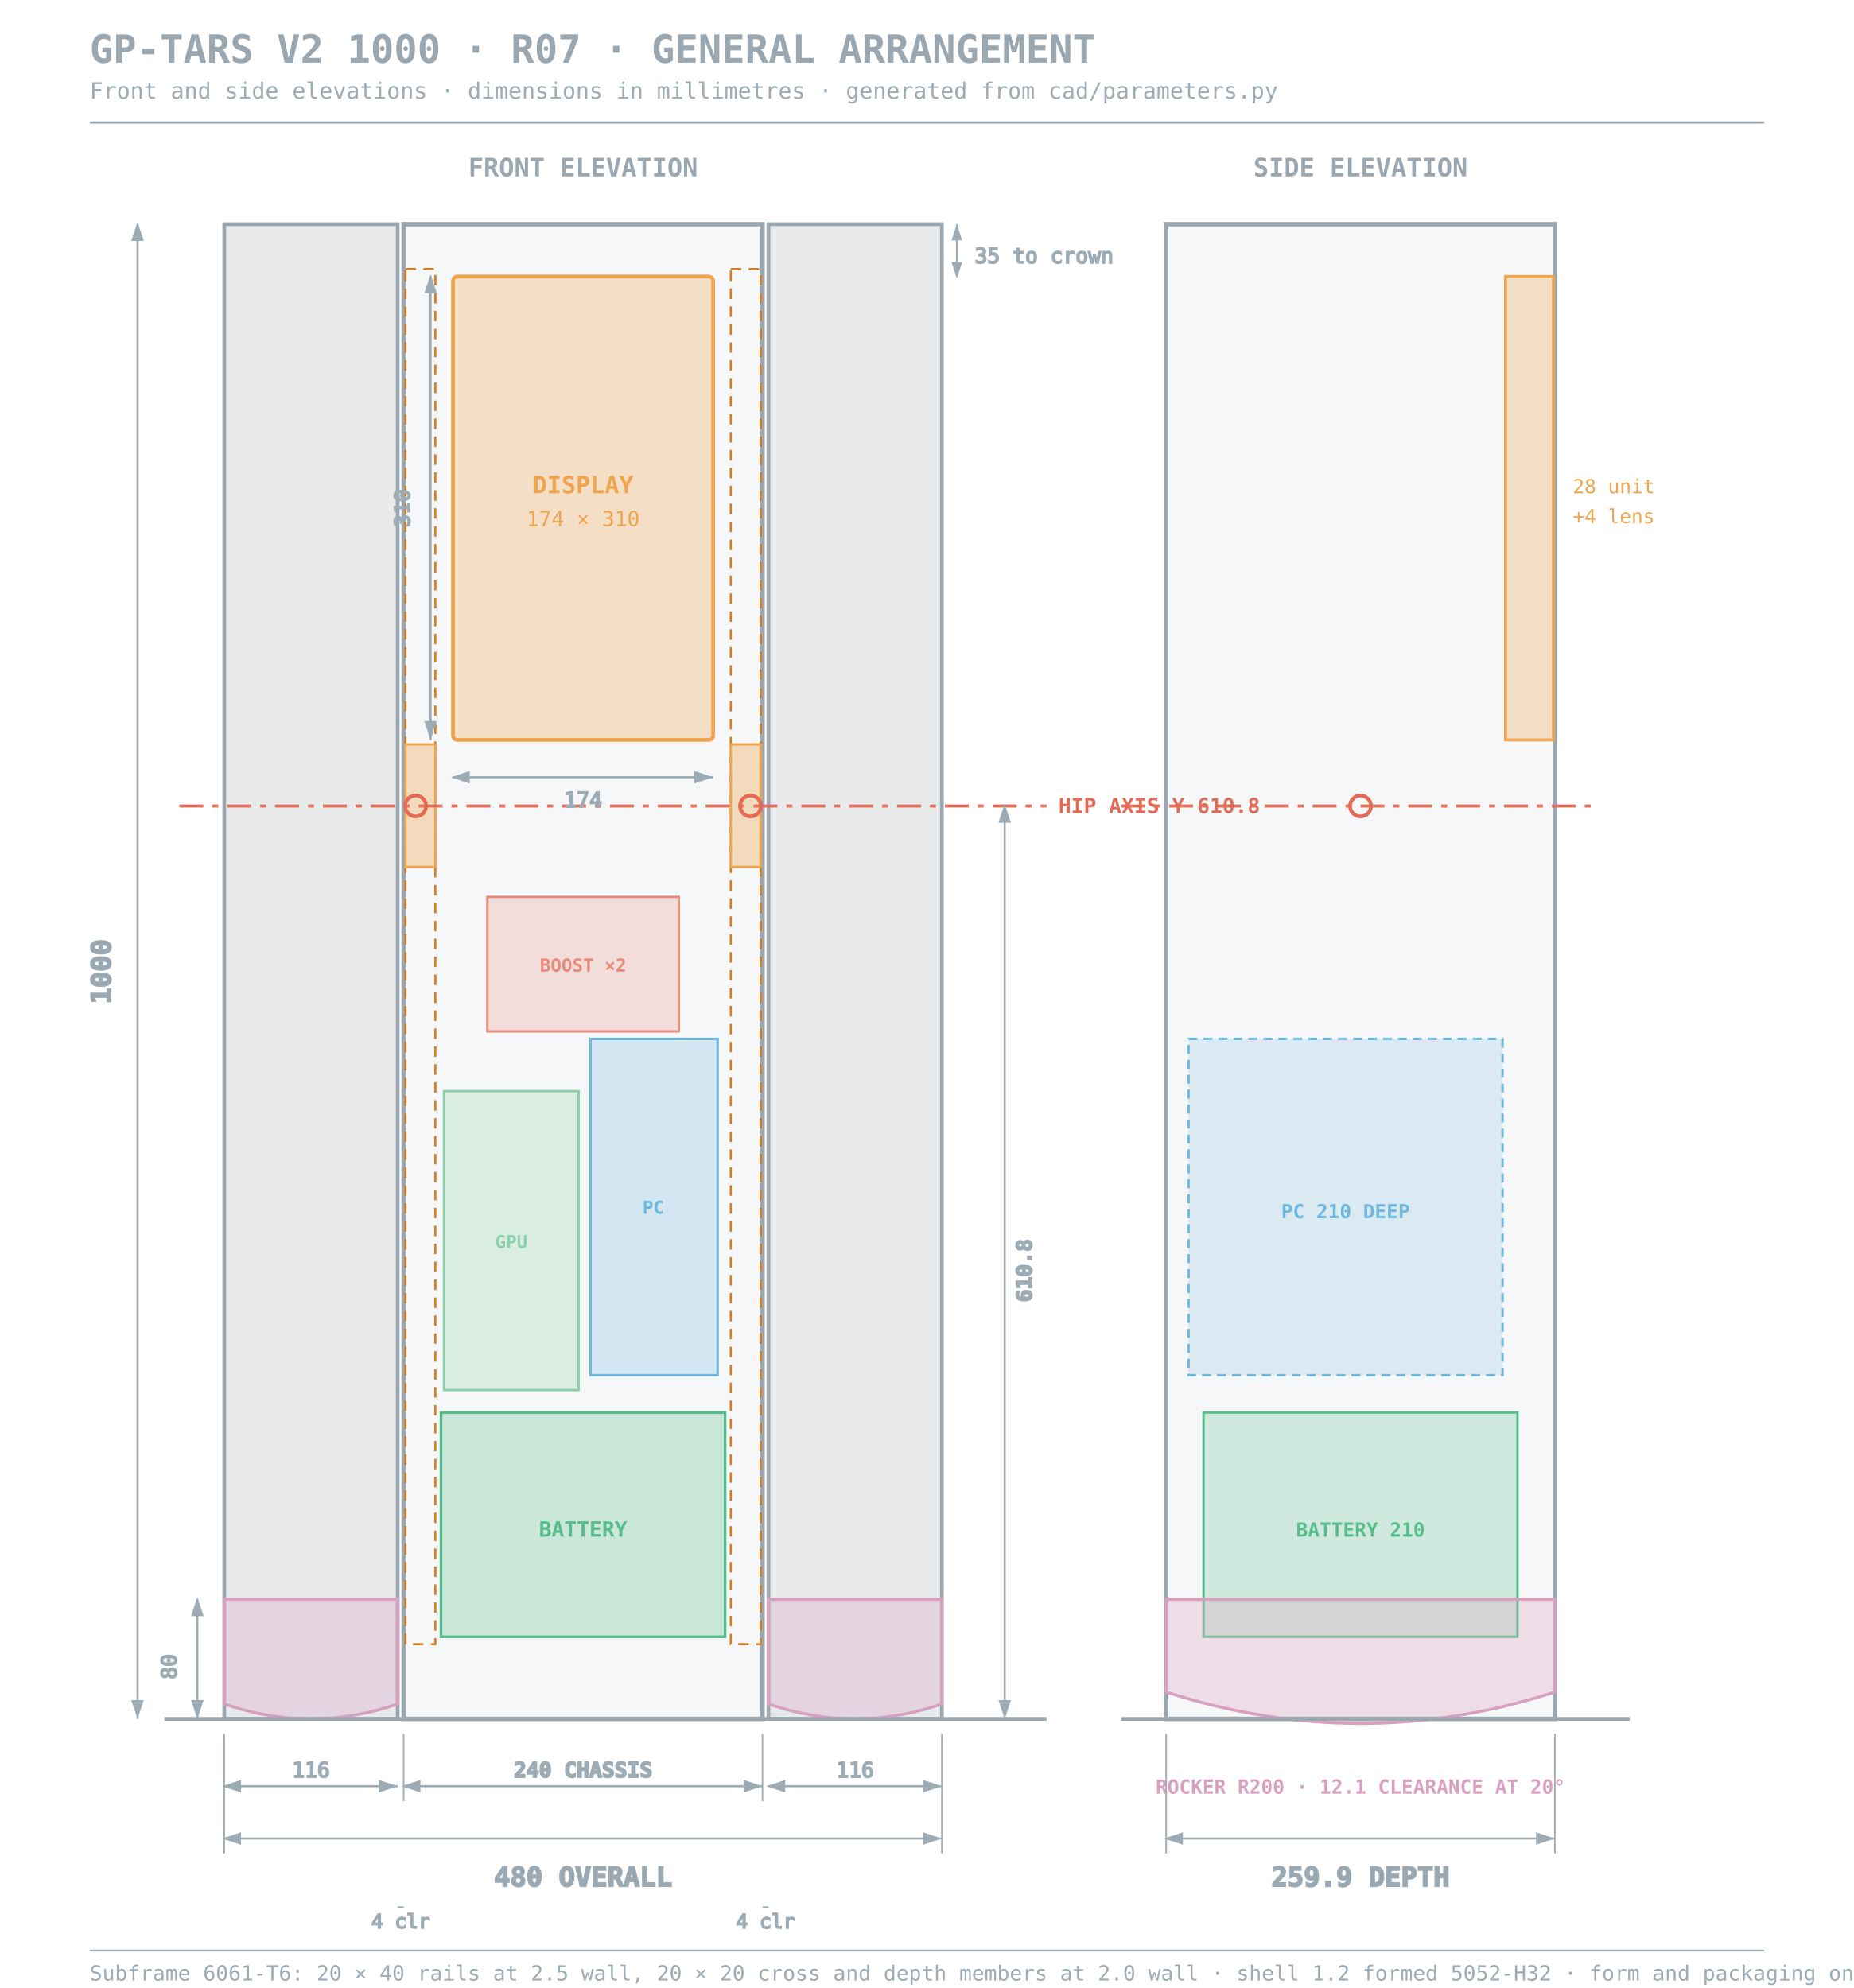
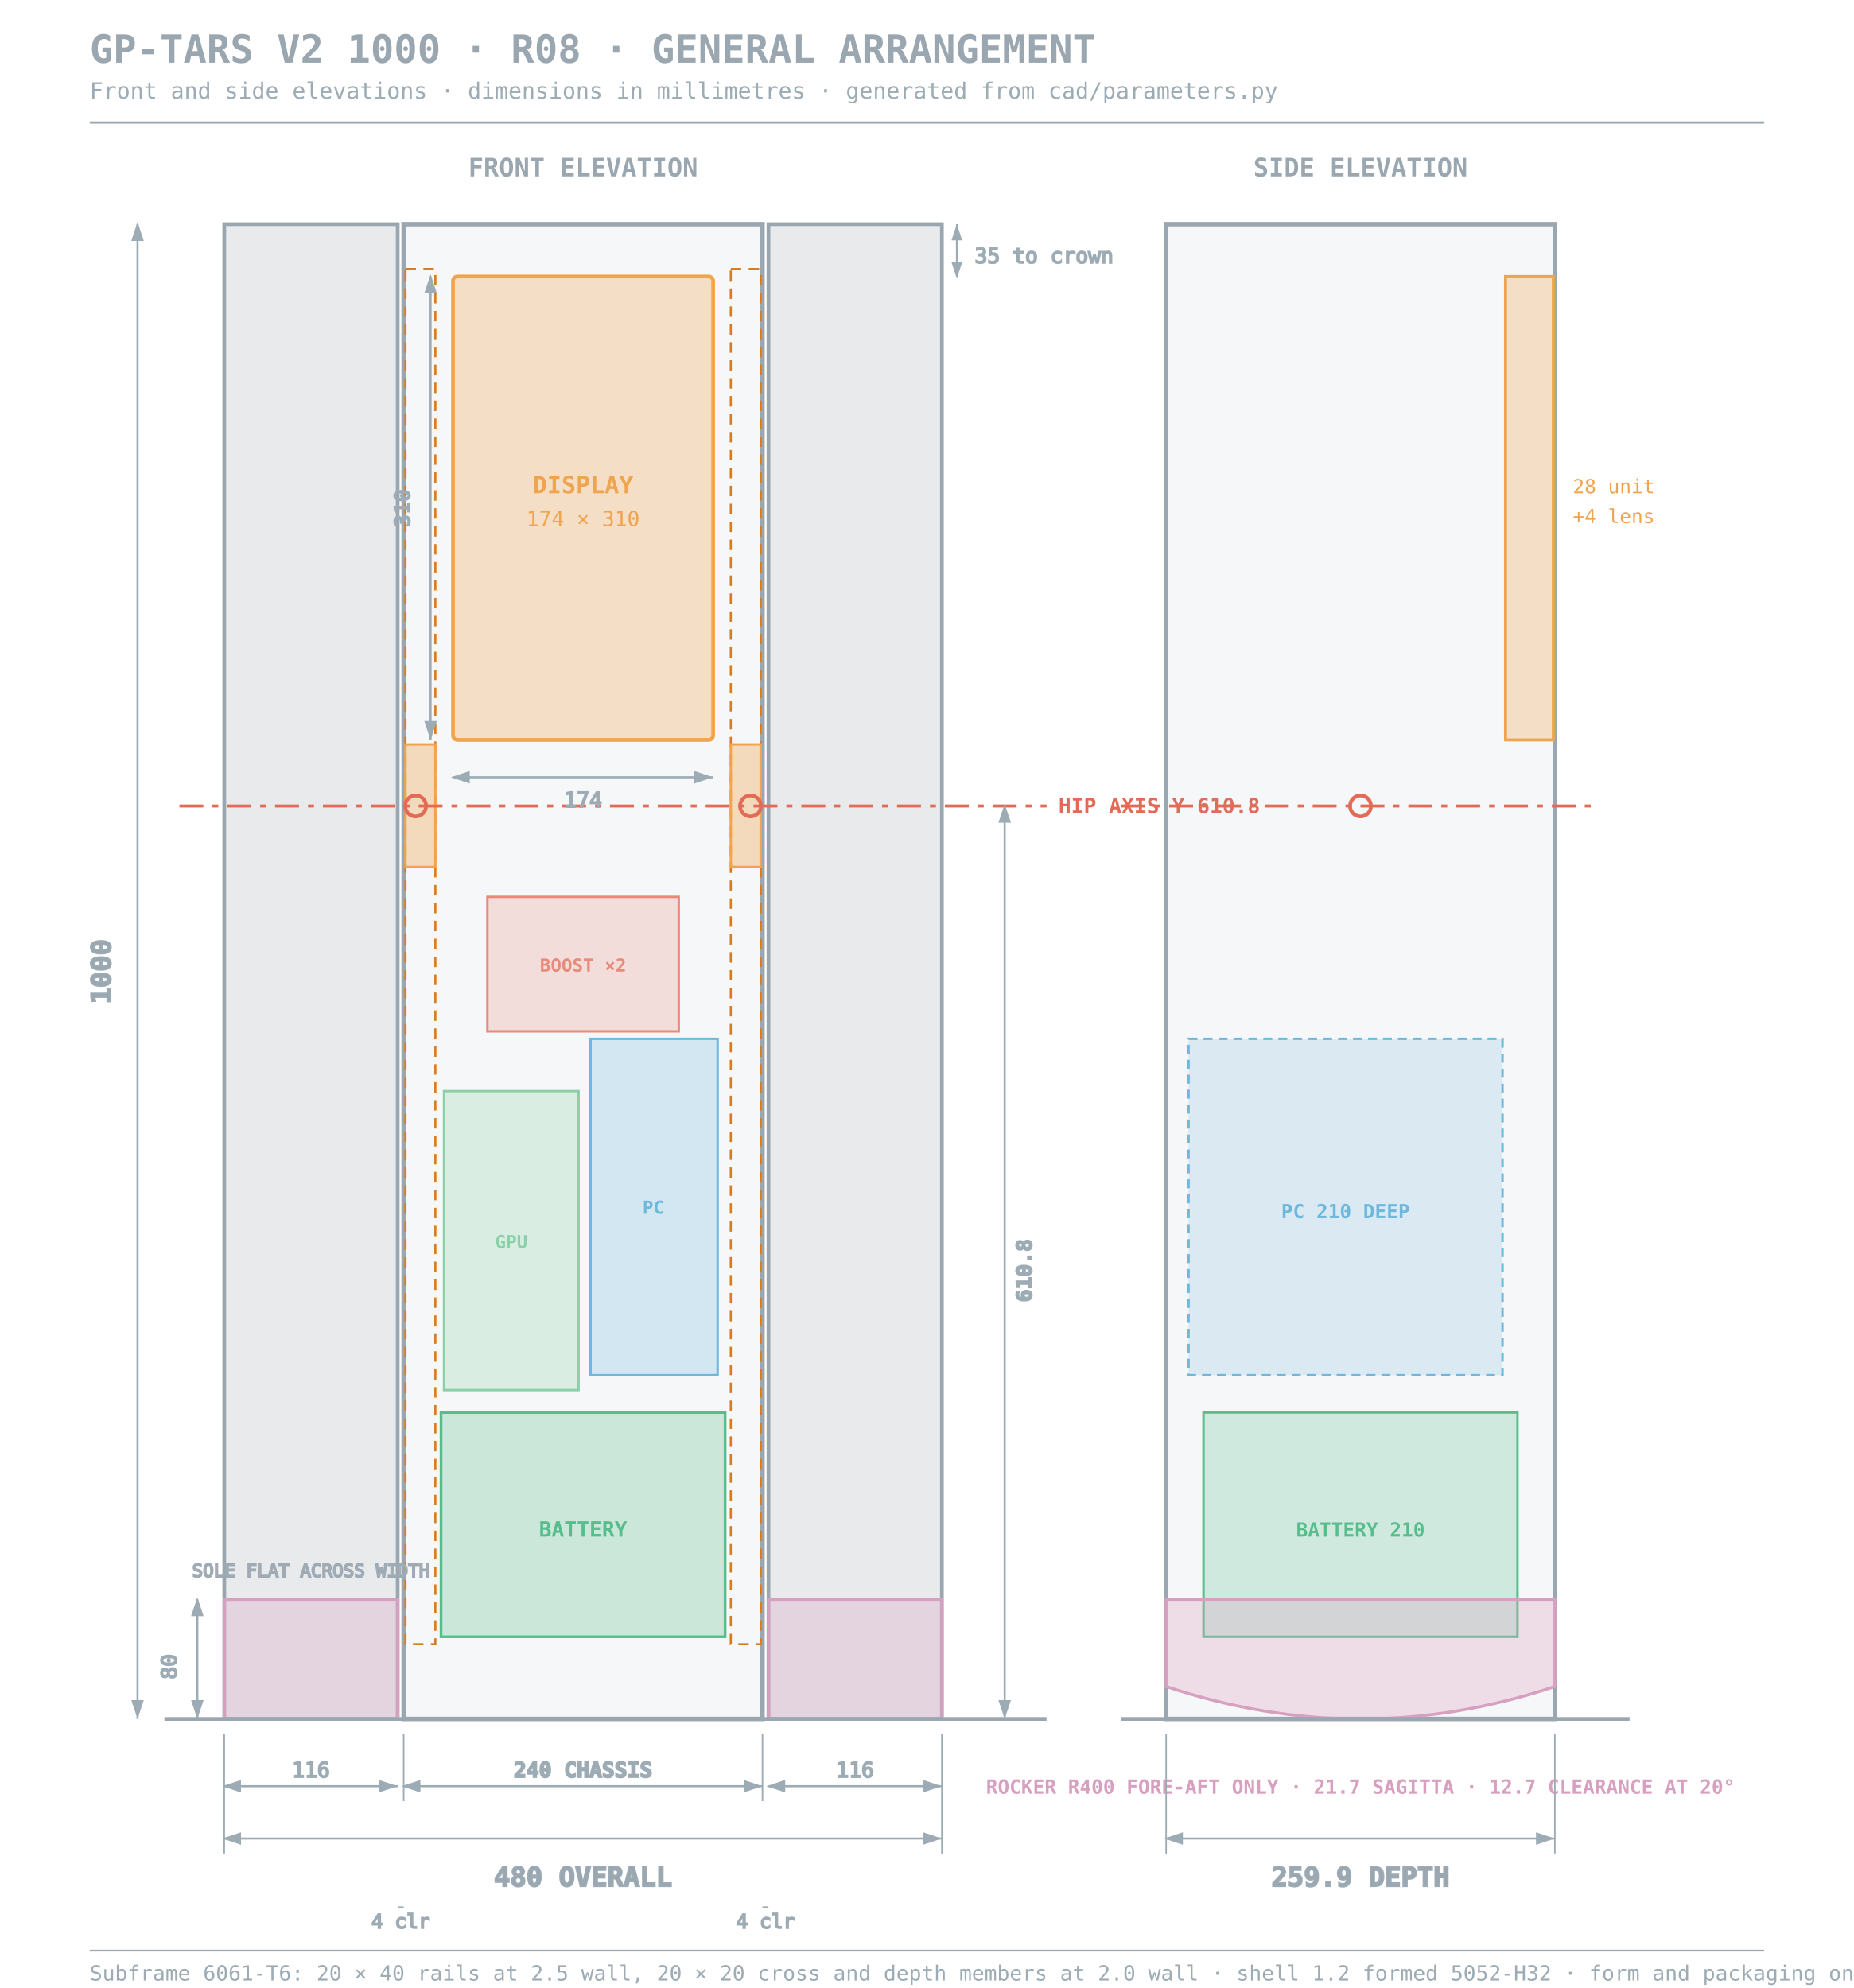
<svg xmlns="http://www.w3.org/2000/svg" viewBox="0 0 1240 1330" width="1240" height="1330" font-family="ui-monospace, 'SF Mono', Menlo, Consolas, monospace">
  <defs>
    <marker id="ar" markerWidth="10" markerHeight="10" refX="9" refY="3" orient="auto">
      <path d="M0,0 L9,3 L0,6 z" fill="#9cabb4" />
    </marker>
    <marker id="al" markerWidth="10" markerHeight="10" refX="1" refY="3" orient="auto">
      <path d="M9,0 L0,3 L9,6 z" fill="#9cabb4" />
    </marker>
  </defs>
  <g font-size="15" fill="#9cabb4">
-     <text x="60" y="42" font-size="26" font-weight="800" fill="#9aa7b0">GP-TARS V2 1000 · R07 · GENERAL ARRANGEMENT</text>
+     <text x="60" y="42" font-size="26" font-weight="800" fill="#9aa7b0">GP-TARS V2 1000 · R08 · GENERAL ARRANGEMENT</text>
    <text x="60" y="66" font-size="15">Front and side elevations · dimensions in millimetres · generated from cad/parameters.py</text>
  </g>
  <line x1="60" y1="82" x2="1180" y2="82" stroke="#9aa7b0" stroke-width="1.5" />
  <text x="390" y="118" font-size="17" font-weight="700" fill="#9aa7b0" text-anchor="middle">FRONT ELEVATION</text>
  <text x="910" y="118" font-size="17" font-weight="700" fill="#9aa7b0" text-anchor="middle">SIDE ELEVATION</text>
  <g>
    <rect x="150" y="150" width="116" height="1000" fill="#6c7a85" fill-opacity="0.16" stroke="#9aa7b0" stroke-width="2.5" />
    <rect x="514" y="150" width="116" height="1000" fill="#6c7a85" fill-opacity="0.16" stroke="#9aa7b0" stroke-width="2.5" />
    <rect x="270" y="150" width="240" height="1000" fill="#8b98a2" fill-opacity="0.08" stroke="#9aa7b0" stroke-width="3" />
    <g stroke="#d97b19" stroke-width="1.4" stroke-dasharray="7 5" fill="none">
      <rect x="271.2" y="180" width="20" height="920" />
      <rect x="488.8" y="180" width="20" height="920" />
    </g>
    <rect x="295" y="945" width="190" height="150" fill="#58bd8c" fill-opacity="0.28" stroke="#58bd8c" stroke-width="1.8" />
    <text x="390" y="1028" font-size="14" font-weight="700" fill="#58bd8c" text-anchor="middle">BATTERY</text>
    <rect x="297" y="730" width="90" height="200" fill="#8ad0a8" fill-opacity="0.26" stroke="#8ad0a8" stroke-width="1.6" />
    <text x="342" y="835" font-size="12" font-weight="700" fill="#8ad0a8" text-anchor="middle">GPU</text>
    <rect x="395" y="695" width="85" height="225" fill="#6fb8dd" fill-opacity="0.26" stroke="#6fb8dd" stroke-width="1.6" />
    <text x="437" y="812" font-size="12" font-weight="700" fill="#6fb8dd" text-anchor="middle">PC</text>
    <rect x="326" y="600" width="128" height="90" fill="#e88a7a" fill-opacity="0.24" stroke="#e88a7a" stroke-width="1.6" />
    <text x="390" y="650" font-size="12" font-weight="700" fill="#e88a7a" text-anchor="middle">BOOST ×2</text>
    <rect x="271.2" y="498" width="20" height="82" fill="#efa54f" fill-opacity="0.35" stroke="#efa54f" stroke-width="1.6" />
    <rect x="488.8" y="498" width="20" height="82" fill="#efa54f" fill-opacity="0.35" stroke="#efa54f" stroke-width="1.6" />
    <rect x="303" y="185" width="174" height="310" rx="3" fill="#efa54f" fill-opacity="0.30" stroke="#efa54f" stroke-width="2.5" />
    <text x="390" y="330" font-size="16" font-weight="700" fill="#efa54f" text-anchor="middle">DISPLAY</text>
    <text x="390" y="352" font-size="14" fill="#efa54f" text-anchor="middle">174 × 310</text>
-     <path d="M150,1070 L266,1070 L266,1140 Q208,1160 150,1140 Z" fill="#d8a0c0" fill-opacity="0.30" stroke="#d8a0c0" stroke-width="2" />
-     <path d="M514,1070 L630,1070 L630,1140 Q572,1160 514,1140 Z" fill="#d8a0c0" fill-opacity="0.30" stroke="#d8a0c0" stroke-width="2" />
+     <rect x="150" y="1070" width="116" height="80" fill="#d8a0c0" fill-opacity="0.30" stroke="#d8a0c0" stroke-width="2" />
+     <rect x="514" y="1070" width="116" height="80" fill="#d8a0c0" fill-opacity="0.30" stroke="#d8a0c0" stroke-width="2" />
    <line x1="120" y1="539.2" x2="700" y2="539.2" stroke="#e36b56" stroke-width="2" stroke-dasharray="16 6 4 6" />
    <circle cx="278" cy="539.2" r="7" fill="none" stroke="#e36b56" stroke-width="2.5" />
    <circle cx="502" cy="539.2" r="7" fill="none" stroke="#e36b56" stroke-width="2.5" />
    <text x="708" y="544" font-size="14" font-weight="700" fill="#e36b56">HIP AXIS  Y 610.8</text>
    <line x1="110" y1="1150" x2="700" y2="1150" stroke="#9aa7b0" stroke-width="2.5" />
  </g>
  <g stroke="#9cabb4" font-size="14" fill="#9cabb4">
    <line x1="92" y1="150" x2="92" y2="1150" stroke-width="1.4" marker-start="url(#al)" marker-end="url(#ar)" />
    <text x="74" y="650" font-weight="700" font-size="18" fill="#9aa7b0" text-anchor="middle" transform="rotate(-90 74 650)">1000</text>
    <line x1="672" y1="539.2" x2="672" y2="1150" stroke-width="1.4" marker-start="url(#al)" marker-end="url(#ar)" />
    <text x="690" y="850" font-weight="700" text-anchor="middle" transform="rotate(-90 690 850)">610.8</text>
    <line x1="132" y1="1070" x2="132" y2="1150" stroke-width="1.4" marker-start="url(#al)" marker-end="url(#ar)" />
    <text x="118" y="1115" text-anchor="middle" transform="rotate(-90 118 1115)">80</text>
    <line x1="288" y1="185" x2="288" y2="495" stroke-width="1.4" marker-start="url(#al)" marker-end="url(#ar)" />
    <text x="274" y="340" text-anchor="middle" transform="rotate(-90 274 340)">310</text>
    <line x1="640" y1="185" x2="640" y2="150" stroke-width="1.2" marker-start="url(#al)" marker-end="url(#ar)" />
    <text x="652" y="176">35 to crown</text>
    <line x1="150" y1="1230" x2="630" y2="1230" stroke-width="1.4" marker-start="url(#al)" marker-end="url(#ar)" />
    <line x1="150" y1="1160" x2="150" y2="1240" stroke-width="1" />
    <line x1="630" y1="1160" x2="630" y2="1240" stroke-width="1" />
    <text x="390" y="1262" font-weight="700" font-size="18" fill="#9aa7b0" text-anchor="middle">480 OVERALL</text>
    <line x1="270" y1="1195" x2="510" y2="1195" stroke-width="1.4" marker-start="url(#al)" marker-end="url(#ar)" />
    <line x1="270" y1="1160" x2="270" y2="1205" stroke-width="1" />
    <line x1="510" y1="1160" x2="510" y2="1205" stroke-width="1" />
    <text x="390" y="1189" font-weight="700" text-anchor="middle">240 CHASSIS</text>
    <line x1="150" y1="1195" x2="266" y2="1195" stroke-width="1.4" marker-start="url(#al)" marker-end="url(#ar)" />
    <text x="208" y="1189" text-anchor="middle">116</text>
+     <text x="208" y="1055" font-size="12" fill="#d8a0c0" text-anchor="middle">SOLE FLAT ACROSS WIDTH</text>
    <line x1="514" y1="1195" x2="630" y2="1195" stroke-width="1.4" marker-start="url(#al)" marker-end="url(#ar)" />
    <text x="572" y="1189" text-anchor="middle">116</text>
    <text x="268" y="1290" font-size="13" text-anchor="middle">4 clr</text>
    <line x1="266" y1="1276" x2="270" y2="1276" stroke-width="1.2" />
    <text x="512" y="1290" font-size="13" text-anchor="middle">4 clr</text>
    <line x1="510" y1="1276" x2="514" y2="1276" stroke-width="1.2" />
    <line x1="303" y1="520" x2="477" y2="520" stroke-width="1.4" marker-start="url(#al)" marker-end="url(#ar)" />
    <text x="390" y="540" text-anchor="middle">174</text>
  </g>
  <g>
    <rect x="780" y="150" width="260" height="1000" fill="#8b98a2" fill-opacity="0.08" stroke="#9aa7b0" stroke-width="3" />
    <rect x="1007" y="185" width="32" height="310" fill="#efa54f" fill-opacity="0.30" stroke="#efa54f" stroke-width="2" />
    <text x="1052" y="330" font-size="13" fill="#efa54f">28 unit</text>
    <text x="1052" y="350" font-size="13" fill="#efa54f">+4 lens</text>
    <rect x="795" y="695" width="210" height="225" fill="#6fb8dd" fill-opacity="0.20" stroke="#6fb8dd" stroke-width="1.6" stroke-dasharray="6 4" />
    <text x="900" y="815" font-size="13" font-weight="700" fill="#6fb8dd" text-anchor="middle">PC 210 DEEP</text>
    <rect x="805" y="945" width="210" height="150" fill="#58bd8c" fill-opacity="0.24" stroke="#58bd8c" stroke-width="1.6" />
    <text x="910" y="1028" font-size="13" font-weight="700" fill="#58bd8c" text-anchor="middle">BATTERY 210</text>
    <line x1="750" y1="539.2" x2="1070" y2="539.2" stroke="#e36b56" stroke-width="2" stroke-dasharray="16 6 4 6" />
    <circle cx="910" cy="539.2" r="7" fill="none" stroke="#e36b56" stroke-width="2.5" />
-     <path d="M780,1070 L1040,1070 L1040,1132 Q910,1174 780,1132 Z" fill="#d8a0c0" fill-opacity="0.30" stroke="#d8a0c0" stroke-width="2" />
-     <text x="910" y="1200" font-size="13" font-weight="700" fill="#d8a0c0" text-anchor="middle">ROCKER R200 · 12.1 CLEARANCE AT 20°</text>
+     <path d="M780,1070 L1040,1070 L1040,1128.3 Q910,1171.7 780,1128.3 Z" fill="#d8a0c0" fill-opacity="0.30" stroke="#d8a0c0" stroke-width="2" />
+     <text x="910" y="1200" font-size="13" font-weight="700" fill="#d8a0c0" text-anchor="middle">ROCKER R400 FORE-AFT ONLY · 21.7 SAGITTA · 12.7 CLEARANCE AT 20°</text>
    <line x1="750" y1="1150" x2="1090" y2="1150" stroke="#9aa7b0" stroke-width="2.5" />
  </g>
  <g stroke="#9cabb4" font-size="14" fill="#9cabb4">
    <line x1="780" y1="1230" x2="1040" y2="1230" stroke-width="1.4" marker-start="url(#al)" marker-end="url(#ar)" />
    <line x1="780" y1="1160" x2="780" y2="1240" stroke-width="1" />
    <line x1="1040" y1="1160" x2="1040" y2="1240" stroke-width="1" />
    <text x="910" y="1262" font-weight="700" font-size="18" fill="#9aa7b0" text-anchor="middle">259.9 DEPTH</text>
  </g>
  <g font-size="14" fill="#9cabb4">
    <line x1="60" y1="1305" x2="1180" y2="1305" stroke="#9aa7b0" stroke-width="1.2" />
    <text x="60" y="1325">Subframe 6061-T6: 20 × 40 rails at 2.5 wall, 20 × 20 cross and depth members at 2.0 wall · shell 1.2 formed 5052-H32 · form and packaging only, not releasable</text>
  </g>
</svg>
